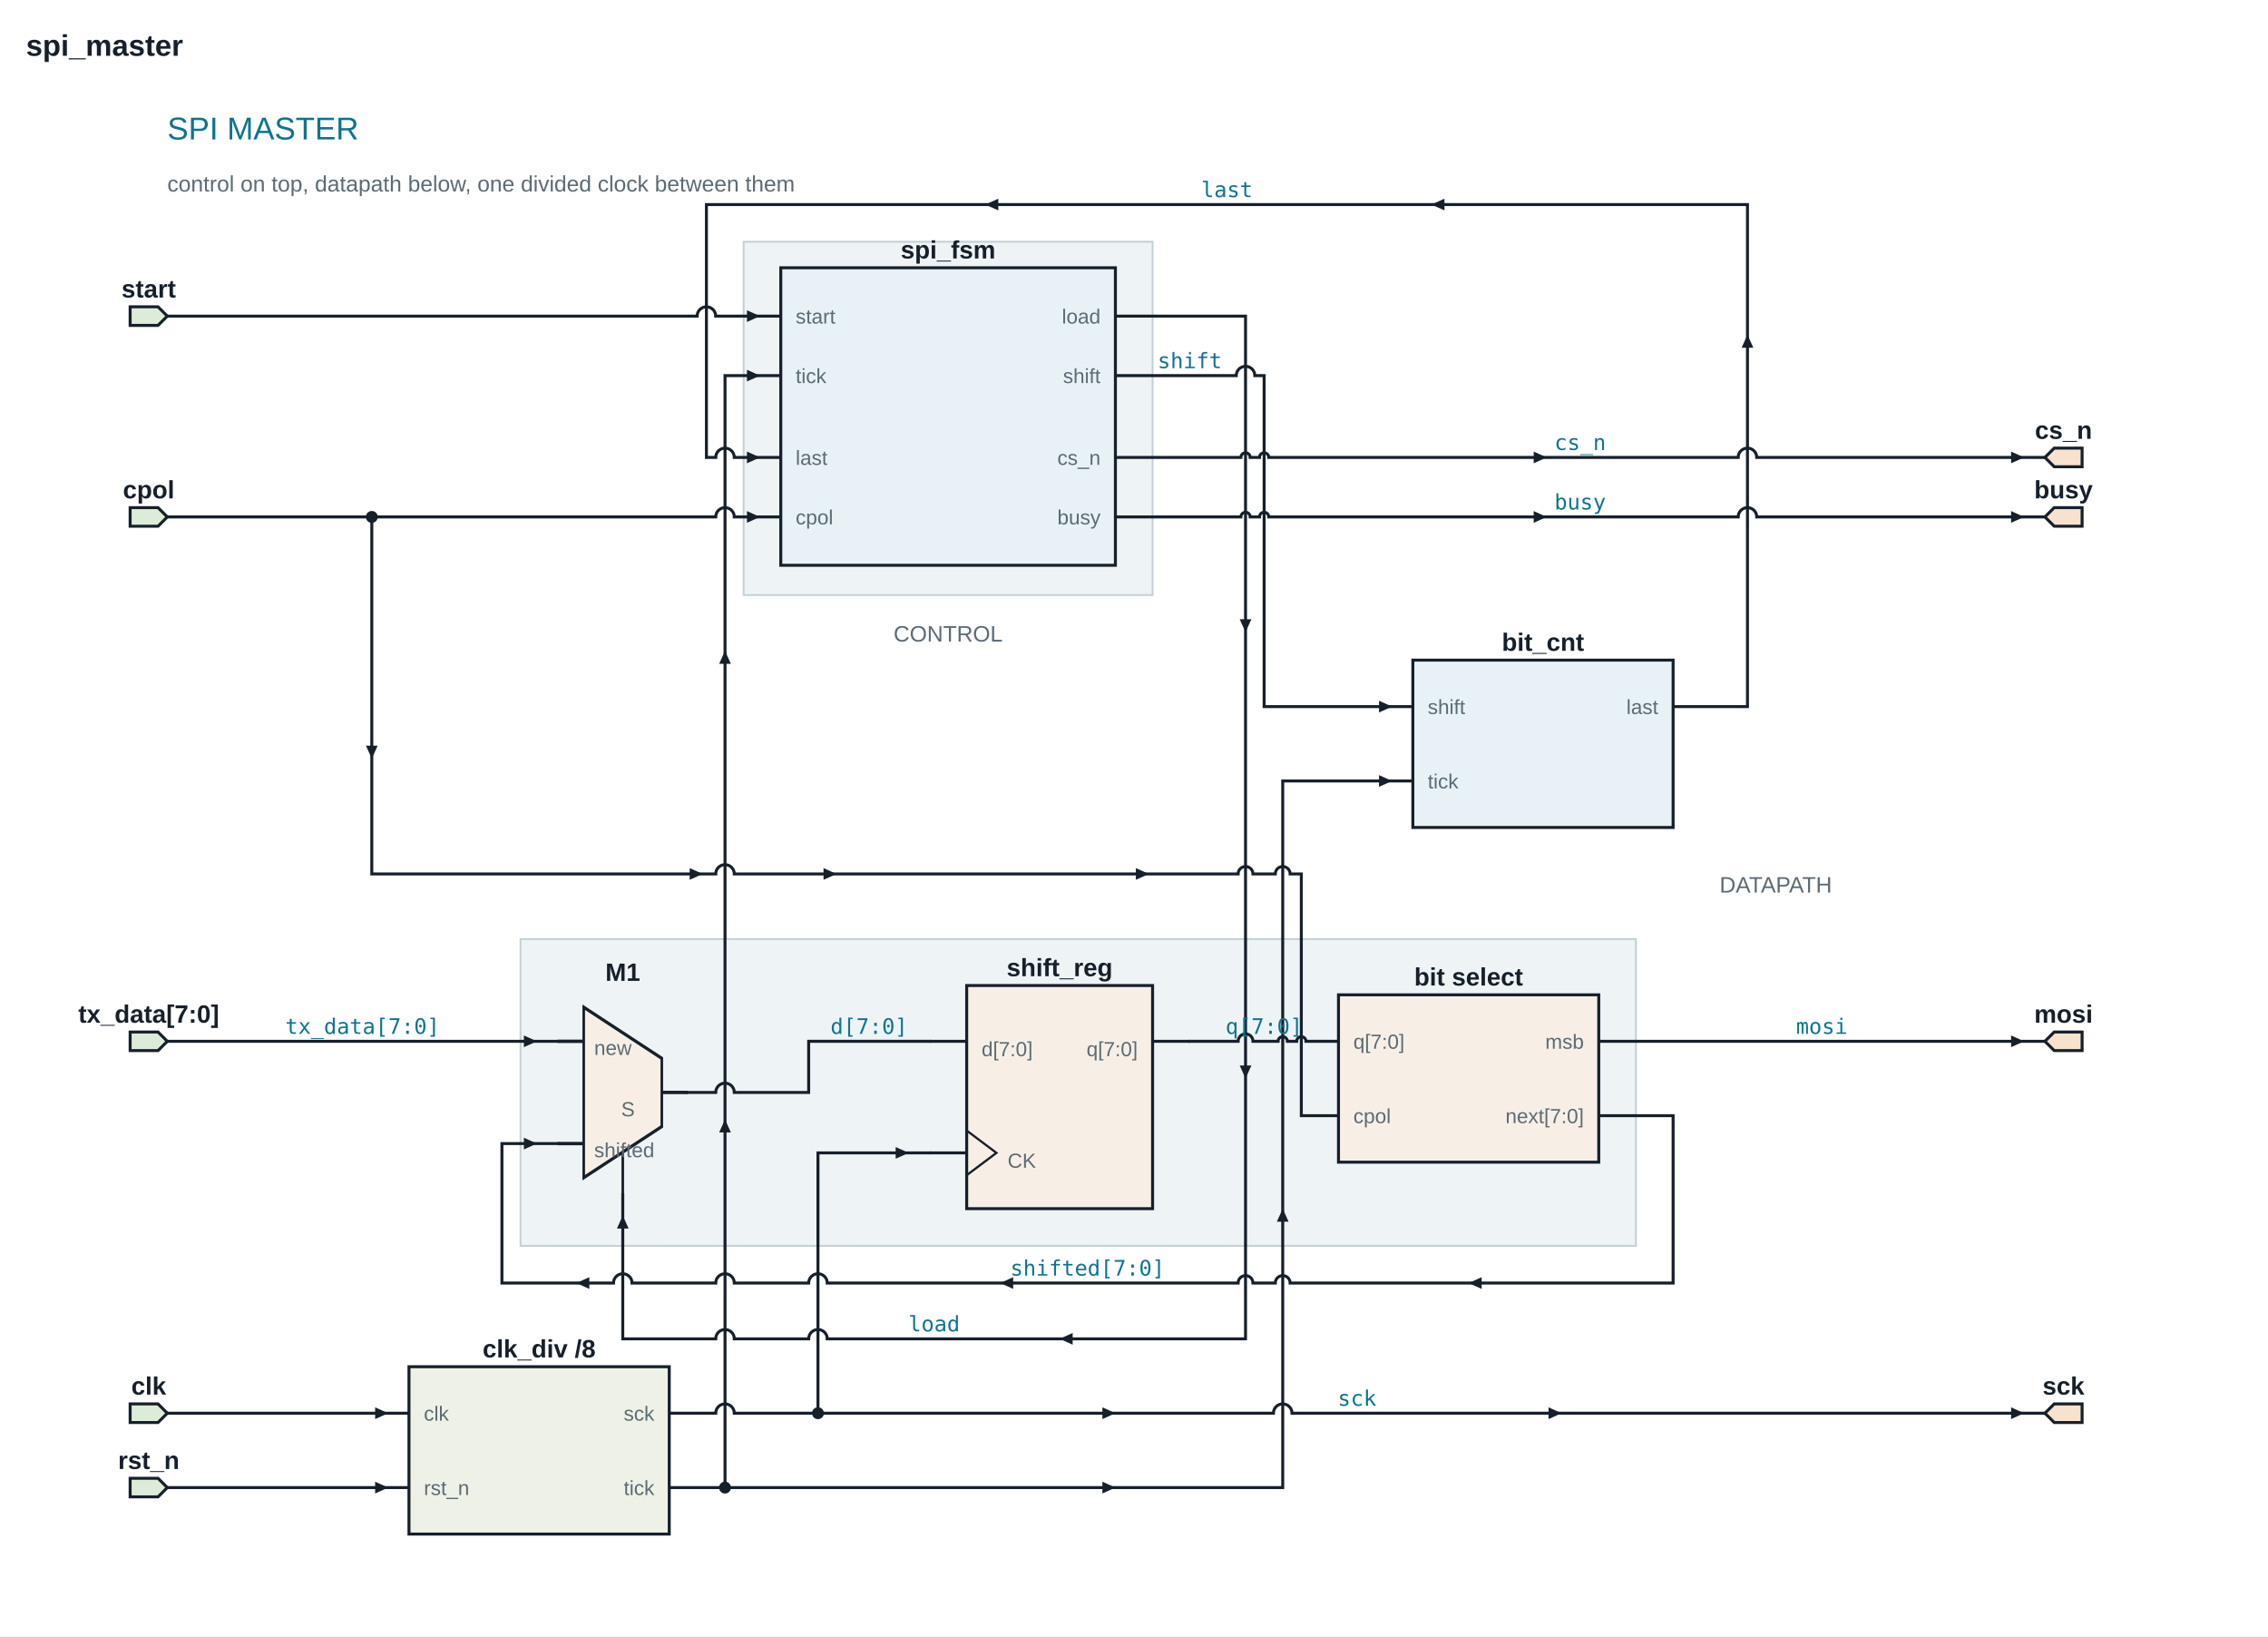
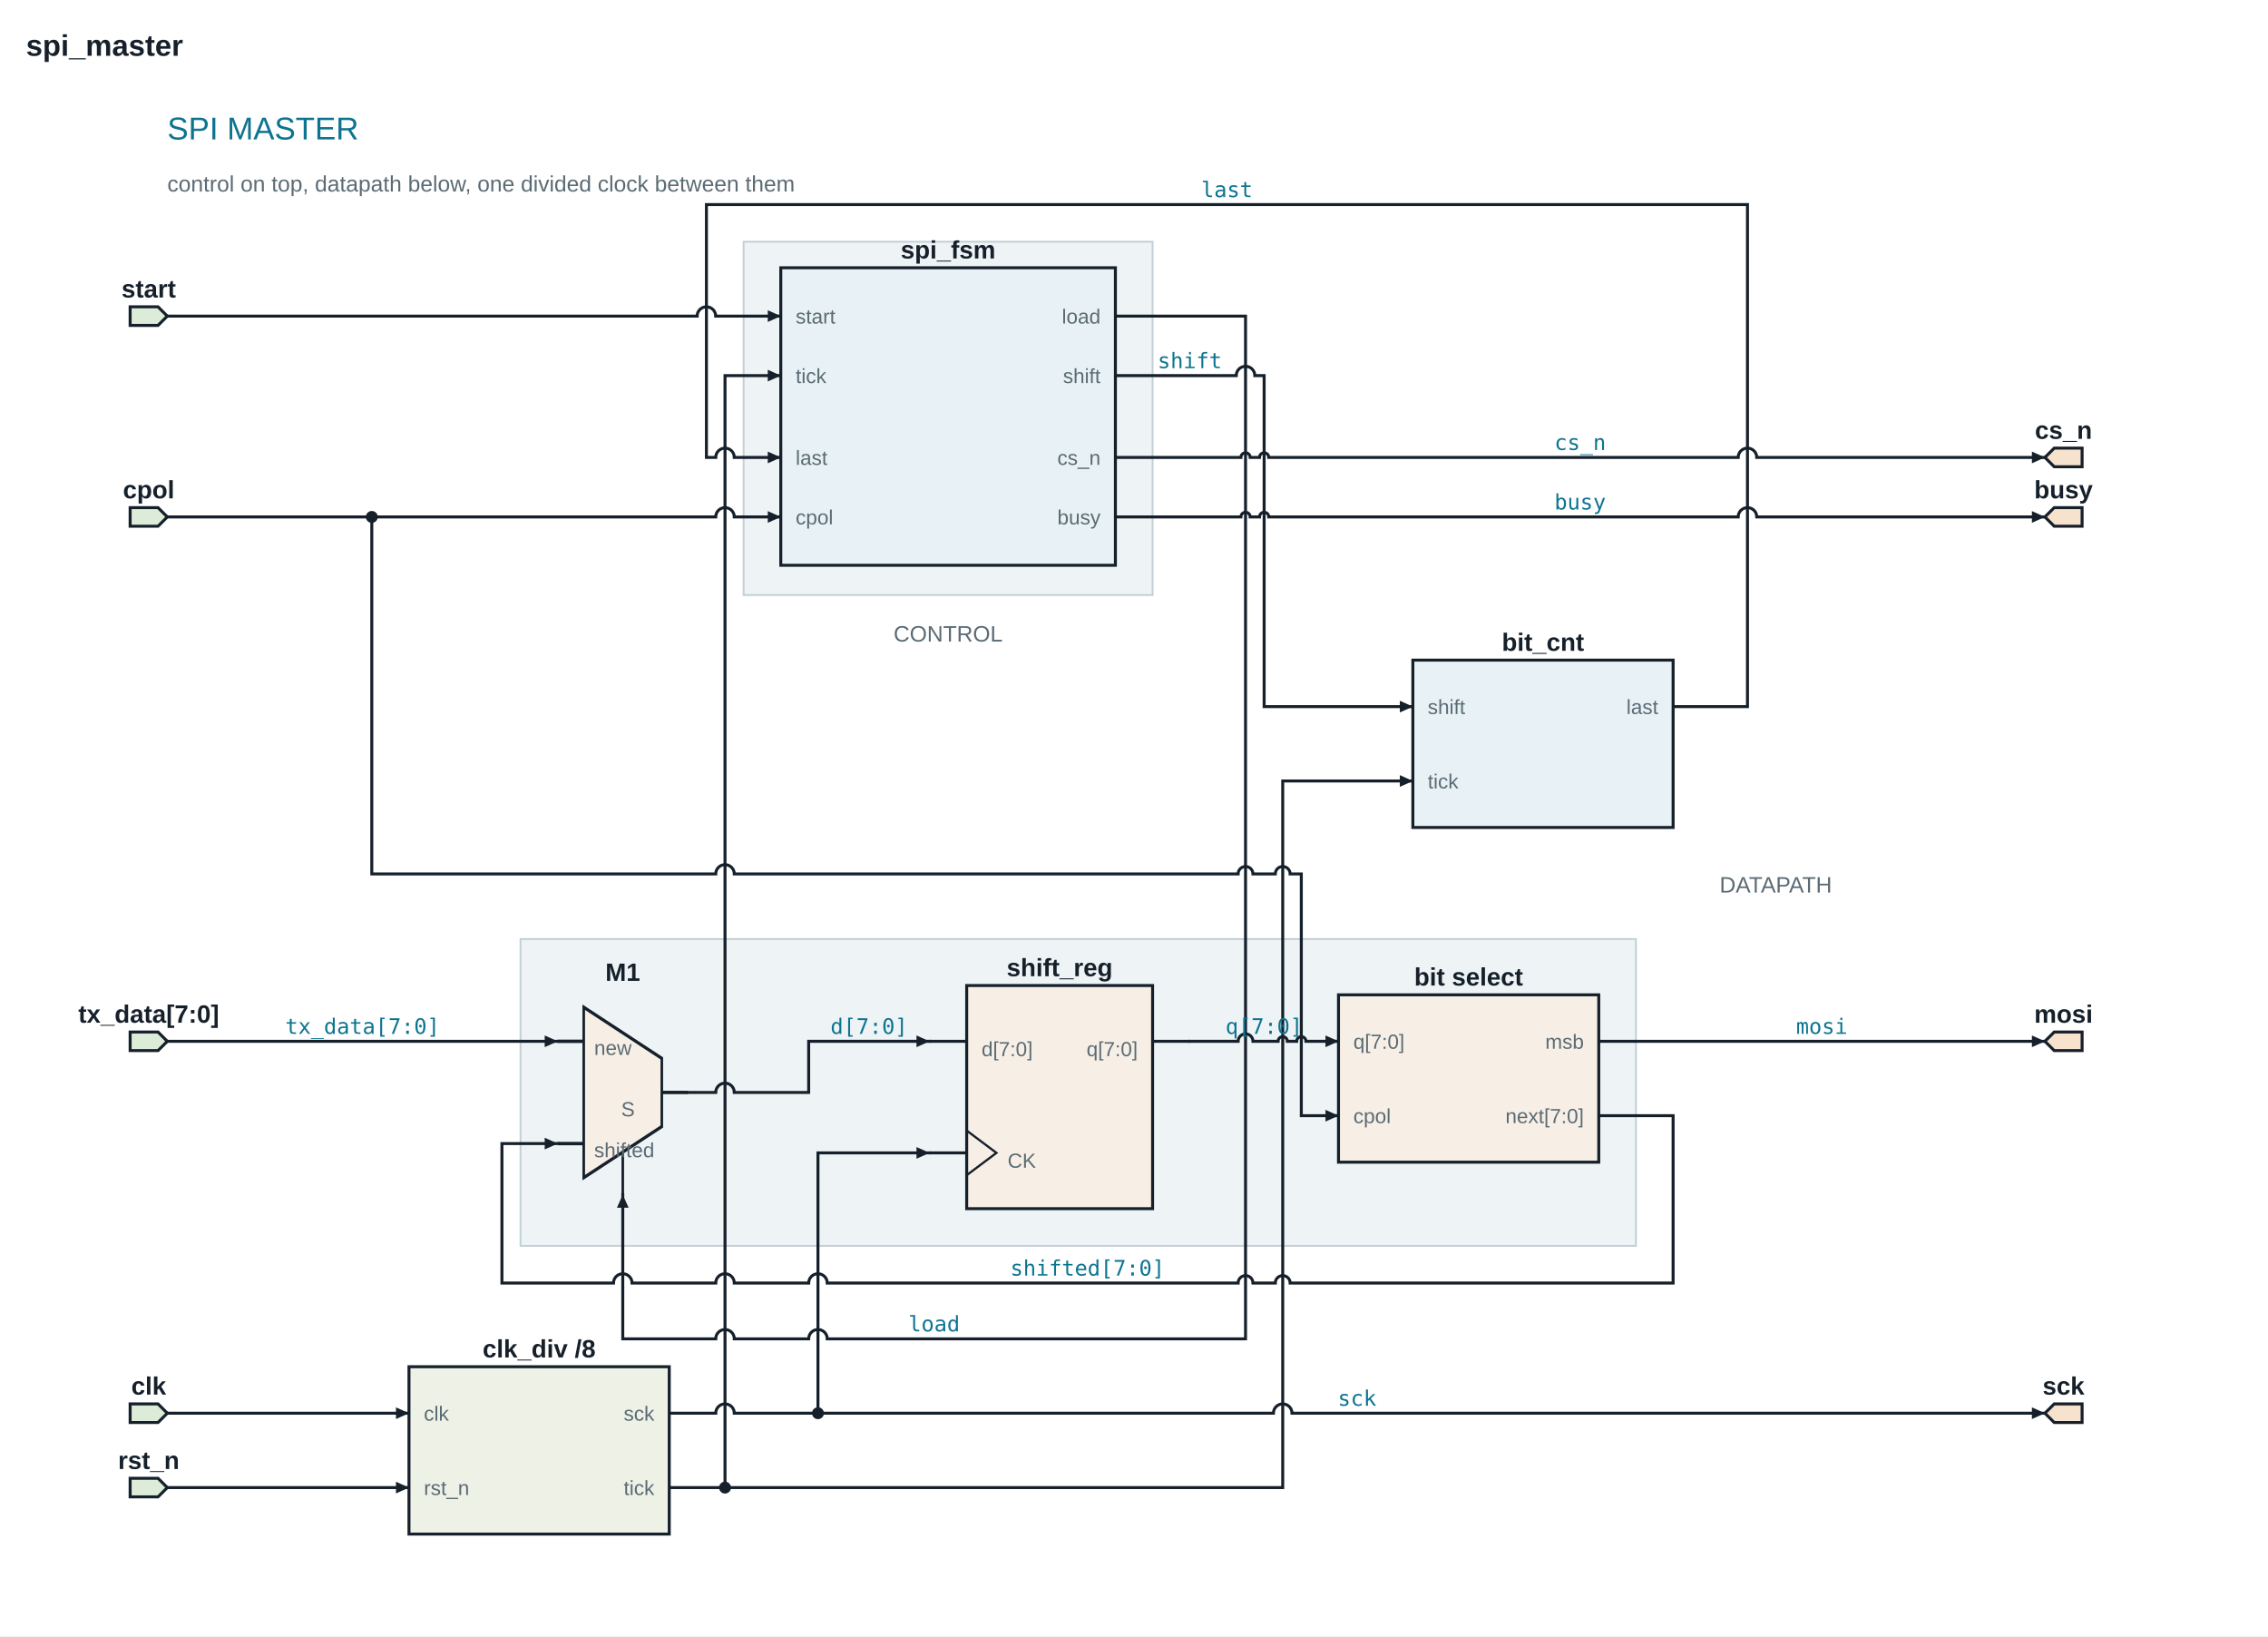
<svg xmlns="http://www.w3.org/2000/svg" width="1220" height="880" viewBox="0 0 1220 880" font-family="'IBM Plex Sans','IBM Plex Sans Text',Arial,Helvetica,sans-serif">
  <rect x="0" y="0" width="1220" height="880" fill="#ffffff" />
  <g class="dl-shapes">
    <rect x="280" y="505" width="600" height="165" fill="#eef4f6" stroke="#c3d0d5" stroke-width="1" />
    <rect x="400" y="130" width="220" height="190" fill="#eef4f6" stroke="#c3d0d5" stroke-width="1" />
    <text x="510" y="345" text-anchor="middle" font-family="'IBM Plex Sans','IBM Plex Sans Text',Arial,Helvetica,sans-serif" font-size="12" fill="#5b6b74">CONTROL</text>
    <text x="925" y="480" text-anchor="start" font-family="'IBM Plex Sans','IBM Plex Sans Text',Arial,Helvetica,sans-serif" font-size="12" fill="#5b6b74">DATAPATH</text>
    <text x="90" y="75" text-anchor="start" font-family="'IBM Plex Sans','IBM Plex Sans Text',Arial,Helvetica,sans-serif" font-size="17" fill="#0d7490">SPI MASTER</text>
    <text x="90" y="103" text-anchor="start" font-family="'IBM Plex Sans','IBM Plex Sans Text',Arial,Helvetica,sans-serif" font-size="12" fill="#5b6b74">control on top, datapath below, one divided clock between them</text>
  </g>
  <g class="dl-nets">
    <path class="dl-net" data-id="n1" d="M90 760 L220 760" fill="none" stroke="#16202b" stroke-width="1.6" stroke-linejoin="miter" stroke-linecap="square" />
    <path class="dl-net" data-id="n2" d="M90 800 L220 800" fill="none" stroke="#16202b" stroke-width="1.6" stroke-linejoin="miter" stroke-linecap="square" />
    <path class="dl-net" data-id="n3" d="M360 760 L385 760 A5 5 0 0 1 395 760 L685 760 A5 5 0 0 1 695 760 L1100 760 M360 760 L385 760 A5 5 0 0 1 395 760 L440 760 L440 620 L500 620" fill="none" stroke="#16202b" stroke-width="1.6" stroke-linejoin="miter" stroke-linecap="square" />
    <path class="dl-net" data-id="n5" d="M360 800 L390 800 L390 202 L420 202 M360 800 L690 800 L690 420 L760 420" fill="none" stroke="#16202b" stroke-width="1.6" stroke-linejoin="miter" stroke-linecap="square" />
    <path class="dl-net" data-id="n7" d="M90 170 L375 170 A5 5 0 0 1 385 170 L420 170" fill="none" stroke="#16202b" stroke-width="1.6" stroke-linejoin="miter" stroke-linecap="square" />
    <path class="dl-net" data-id="n8" d="M90 278 L385 278 A5 5 0 0 1 395 278 L420 278 M90 278 L200 278 L200 470 L385 470 A5 5 0 0 1 395 470 L666 470 A4 4 0 0 1 674 470 L686 470 A4 4 0 0 1 694 470 L700 470 L700 600 L720 600" fill="none" stroke="#16202b" stroke-width="1.6" stroke-linejoin="miter" stroke-linecap="square" />
    <path class="dl-net" data-id="n9" d="M600 246 L667.5 246 A2.5 2.5 0 0 1 672.5 246 L677.5 246 A2.5 2.5 0 0 1 682.5 246 L935 246 A5 5 0 0 1 945 246 L1100 246" fill="none" stroke="#16202b" stroke-width="1.6" stroke-linejoin="miter" stroke-linecap="square" />
    <path class="dl-net" data-id="n10" d="M600 278 L667.5 278 A2.5 2.5 0 0 1 672.5 278 L677.5 278 A2.5 2.5 0 0 1 682.5 278 L935 278 A5 5 0 0 1 945 278 L1100 278" fill="none" stroke="#16202b" stroke-width="1.6" stroke-linejoin="miter" stroke-linecap="square" />
    <path class="dl-net" data-id="n11" d="M600 202 L665 202 A5 5 0 0 1 675 202 L680 202 L680 380 L760 380" fill="none" stroke="#16202b" stroke-width="1.6" stroke-linejoin="miter" stroke-linecap="square" />
    <path class="dl-net" data-id="n12" d="M900 380 L940 380 L940 110 L380 110 L380 246 L385 246 A5 5 0 0 1 395 246 L420 246" fill="none" stroke="#16202b" stroke-width="1.6" stroke-linejoin="miter" stroke-linecap="square" />
    <path class="dl-net" data-id="n13" d="M600 170 L670 170 L670 720 L445 720 A5 5 0 0 0 435 720 L395 720 A5 5 0 0 0 385 720 L335 720 L335 642.5" fill="none" stroke="#16202b" stroke-width="1.6" stroke-linejoin="miter" stroke-linecap="square" />
    <path class="dl-net" data-id="n14" d="M90 560 L300 560" fill="none" stroke="#16202b" stroke-width="1.6" stroke-linejoin="miter" stroke-linecap="square" />
    <path class="dl-net" data-id="n15" d="M370 587.5 L385 587.5 A5 5 0 0 1 395 587.5 L435 587.5 L435 560 L500 560" fill="none" stroke="#16202b" stroke-width="1.6" stroke-linejoin="miter" stroke-linecap="square" />
    <path class="dl-net" data-id="n16" d="M640 560 L666 560 A4 4 0 0 1 674 560 L687.5 560 A2.5 2.5 0 0 1 692.5 560 L697.5 560 A2.5 2.5 0 0 1 702.5 560 L720 560" fill="none" stroke="#16202b" stroke-width="1.6" stroke-linejoin="miter" stroke-linecap="square" />
    <path class="dl-net" data-id="n17" d="M860 560 L1100 560" fill="none" stroke="#16202b" stroke-width="1.6" stroke-linejoin="miter" stroke-linecap="square" />
    <path class="dl-net" data-id="n18" d="M860 600 L900 600 L900 690 L694 690 A4 4 0 0 0 686 690 L674 690 A4 4 0 0 0 666 690 L445 690 A5 5 0 0 0 435 690 L395 690 A5 5 0 0 0 385 690 L340 690 A5 5 0 0 0 330 690 L270 690 L270 615 L300 615" fill="none" stroke="#16202b" stroke-width="1.6" stroke-linejoin="miter" stroke-linecap="square" />
    <text x="730" y="756" text-anchor="middle" font-family="'IBM Plex Mono','DejaVu Sans Mono','Courier New',monospace" font-size="11.5" fill="#0d7490">sck</text>
    <text x="850" y="242" text-anchor="middle" font-family="'IBM Plex Mono','DejaVu Sans Mono','Courier New',monospace" font-size="11.5" fill="#0d7490">cs_n</text>
    <text x="850" y="274" text-anchor="middle" font-family="'IBM Plex Mono','DejaVu Sans Mono','Courier New',monospace" font-size="11.5" fill="#0d7490">busy</text>
    <text x="640" y="198" text-anchor="middle" font-family="'IBM Plex Mono','DejaVu Sans Mono','Courier New',monospace" font-size="11.5" fill="#0d7490">shift</text>
    <text x="660" y="106" text-anchor="middle" font-family="'IBM Plex Mono','DejaVu Sans Mono','Courier New',monospace" font-size="11.5" fill="#0d7490">last</text>
    <text x="502.5" y="716" text-anchor="middle" font-family="'IBM Plex Mono','DejaVu Sans Mono','Courier New',monospace" font-size="11.5" fill="#0d7490">load</text>
    <text x="195" y="556" text-anchor="middle" font-family="'IBM Plex Mono','DejaVu Sans Mono','Courier New',monospace" font-size="11.5" fill="#0d7490">tx_data[7:0]</text>
    <text x="467.5" y="556" text-anchor="middle" font-family="'IBM Plex Mono','DejaVu Sans Mono','Courier New',monospace" font-size="11.5" fill="#0d7490">d[7:0]</text>
    <text x="680" y="556" text-anchor="middle" font-family="'IBM Plex Mono','DejaVu Sans Mono','Courier New',monospace" font-size="11.5" fill="#0d7490">q[7:0]</text>
    <text x="980" y="556" text-anchor="middle" font-family="'IBM Plex Mono','DejaVu Sans Mono','Courier New',monospace" font-size="11.5" fill="#0d7490">mosi</text>
    <text x="585" y="686" text-anchor="middle" font-family="'IBM Plex Mono','DejaVu Sans Mono','Courier New',monospace" font-size="11.5" fill="#0d7490">shifted[7:0]</text>
-     <polygon points="208.8,760 201.8,763.15 201.8,756.85" fill="#16202b" />
-     <polygon points="208.8,800 201.8,803.15 201.8,796.85" fill="#16202b" />
-     <polygon points="600,760 593,763.15 593,756.85" fill="#16202b" />
-     <polygon points="840,760 833,763.15 833,756.85" fill="#16202b" />
-     <polygon points="1088.8,760 1081.8,763.15 1081.8,756.85" fill="#16202b" />
-     <polygon points="488.8,620 481.8,623.15 481.8,616.85" fill="#16202b" />
-     <polygon points="390,602 393.15,609 386.85,609" fill="#16202b" />
-     <polygon points="390,350 393.15,357 386.85,357" fill="#16202b" />
-     <polygon points="408.8,202 401.8,205.15 401.8,198.85" fill="#16202b" />
-     <polygon points="600,800 593,803.15 593,796.85" fill="#16202b" />
-     <polygon points="690,650 693.15,657 686.85,657" fill="#16202b" />
-     <polygon points="748.8,420 741.8,423.15 741.8,416.85" fill="#16202b" />
-     <polygon points="408.8,170 401.8,173.15 401.8,166.85" fill="#16202b" />
-     <polygon points="408.8,278 401.8,281.15 401.8,274.85" fill="#16202b" />
-     <polygon points="200,408 196.85,401 203.15,401" fill="#16202b" />
-     <polygon points="378,470 371,473.15 371,466.85" fill="#16202b" />
-     <polygon points="618,470 611,473.15 611,466.85" fill="#16202b" />
-     <polygon points="450,470 443,473.15 443,466.85" fill="#16202b" />
-     <polygon points="832,246 825,249.15 825,242.85" fill="#16202b" />
-     <polygon points="1088.8,246 1081.8,249.15 1081.8,242.85" fill="#16202b" />
-     <polygon points="832,278 825,281.15 825,274.85" fill="#16202b" />
-     <polygon points="1088.8,278 1081.8,281.15 1081.8,274.85" fill="#16202b" />
-     <polygon points="748.8,380 741.8,383.15 741.8,376.85" fill="#16202b" />
-     <polygon points="940,180 943.15,187 936.85,187" fill="#16202b" />
-     <polygon points="770,110 777,106.85 777,113.15" fill="#16202b" />
-     <polygon points="530,110 537,106.85 537,113.15" fill="#16202b" />
-     <polygon points="408.8,246 401.8,249.15 401.8,242.85" fill="#16202b" />
-     <polygon points="670,340 666.85,333 673.15,333" fill="#16202b" />
-     <polygon points="670,580 666.85,573 673.15,573" fill="#16202b" />
-     <polygon points="570,720 577,716.85 577,723.15" fill="#16202b" />
-     <polygon points="335,653.7 338.15,660.7 331.85,660.7" fill="#16202b" />
-     <polygon points="288.8,560 281.8,563.15 281.8,556.85" fill="#16202b" />
-     <polygon points="1088.8,560 1081.8,563.15 1081.8,556.85" fill="#16202b" />
-     <polygon points="790,690 797,686.85 797,693.15" fill="#16202b" />
-     <polygon points="538,690 545,686.85 545,693.15" fill="#16202b" />
-     <polygon points="310,690 317,686.85 317,693.15" fill="#16202b" />
-     <polygon points="288.8,615 281.8,618.15 281.8,611.85" fill="#16202b" />
+     <polygon points="220,760 213,763.15 213,756.85" fill="#16202b" />
+     <polygon points="220,800 213,803.15 213,796.85" fill="#16202b" />
+     <polygon points="1100,760 1093,763.15 1093,756.85" fill="#16202b" />
+     <polygon points="500,620 493,623.15 493,616.85" fill="#16202b" />
+     <polygon points="420,202 413,205.15 413,198.85" fill="#16202b" />
+     <polygon points="760,420 753,423.15 753,416.85" fill="#16202b" />
+     <polygon points="420,170 413,173.15 413,166.85" fill="#16202b" />
+     <polygon points="420,278 413,281.15 413,274.85" fill="#16202b" />
+     <polygon points="720,600 713,603.15 713,596.85" fill="#16202b" />
+     <polygon points="1100,246 1093,249.15 1093,242.85" fill="#16202b" />
+     <polygon points="1100,278 1093,281.15 1093,274.85" fill="#16202b" />
+     <polygon points="760,380 753,383.15 753,376.85" fill="#16202b" />
+     <polygon points="420,246 413,249.15 413,242.85" fill="#16202b" />
+     <polygon points="335,642.5 338.15,649.5 331.85,649.5" fill="#16202b" />
+     <polygon points="300,560 293,563.15 293,556.85" fill="#16202b" />
+     <polygon points="500,560 493,563.15 493,556.85" fill="#16202b" />
+     <polygon points="720,560 713,563.15 713,556.85" fill="#16202b" />
+     <polygon points="1100,560 1093,563.15 1093,556.85" fill="#16202b" />
+     <polygon points="300,615 293,618.15 293,611.85" fill="#16202b" />
  </g>
  <g class="dl-cells">
    <g class="dl-cell" data-id="p_clk" data-type="port_in" transform="matrix(1,0,0,1,70,755)">
      <path d="M0 0 H15 L20 5 L15 10 H0 Z" fill="#dcecd8" stroke="#16202b" stroke-width="1.6" />
    </g>
    <text x="80" y="750" text-anchor="middle" font-family="'IBM Plex Sans','IBM Plex Sans Text',Arial,Helvetica,sans-serif" font-size="13.5" font-weight="600" fill="#16202b">clk</text>
    <g class="dl-cell" data-id="p_rstn" data-type="port_in" transform="matrix(1,0,0,1,70,795)">
      <path d="M0 0 H15 L20 5 L15 10 H0 Z" fill="#dcecd8" stroke="#16202b" stroke-width="1.6" />
    </g>
    <text x="80" y="790" text-anchor="middle" font-family="'IBM Plex Sans','IBM Plex Sans Text',Arial,Helvetica,sans-serif" font-size="13.5" font-weight="600" fill="#16202b">rst_n</text>
    <g class="dl-cell" data-id="div" data-type="block" transform="matrix(1,0,0,1,220,735)">
      <rect x="0" y="0" width="140" height="90" fill="#eef2e6" stroke="#16202b" stroke-width="1.6" />
    </g>
    <text x="228" y="764" text-anchor="start" font-family="'IBM Plex Sans','IBM Plex Sans Text',Arial,Helvetica,sans-serif" font-size="11" fill="#5b6b74">clk</text>
    <text x="228" y="804" text-anchor="start" font-family="'IBM Plex Sans','IBM Plex Sans Text',Arial,Helvetica,sans-serif" font-size="11" fill="#5b6b74">rst_n</text>
    <text x="352" y="764" text-anchor="end" font-family="'IBM Plex Sans','IBM Plex Sans Text',Arial,Helvetica,sans-serif" font-size="11" fill="#5b6b74">sck</text>
    <text x="352" y="804" text-anchor="end" font-family="'IBM Plex Sans','IBM Plex Sans Text',Arial,Helvetica,sans-serif" font-size="11" fill="#5b6b74">tick</text>
    <text x="290" y="730" text-anchor="middle" font-family="'IBM Plex Sans','IBM Plex Sans Text',Arial,Helvetica,sans-serif" font-size="13.5" font-weight="600" fill="#16202b">clk_div /8</text>
    <g class="dl-cell" data-id="p_start" data-type="port_in" transform="matrix(1,0,0,1,70,165)">
      <path d="M0 0 H15 L20 5 L15 10 H0 Z" fill="#dcecd8" stroke="#16202b" stroke-width="1.6" />
    </g>
    <text x="80" y="160" text-anchor="middle" font-family="'IBM Plex Sans','IBM Plex Sans Text',Arial,Helvetica,sans-serif" font-size="13.5" font-weight="600" fill="#16202b">start</text>
    <g class="dl-cell" data-id="p_cpol" data-type="port_in" transform="matrix(1,0,0,1,70,273)">
      <path d="M0 0 H15 L20 5 L15 10 H0 Z" fill="#dcecd8" stroke="#16202b" stroke-width="1.6" />
    </g>
    <text x="80" y="268" text-anchor="middle" font-family="'IBM Plex Sans','IBM Plex Sans Text',Arial,Helvetica,sans-serif" font-size="13.5" font-weight="600" fill="#16202b">cpol</text>
    <g class="dl-cell" data-id="fsm" data-type="block8" transform="matrix(1,0,0,1,420,144)">
      <rect x="0" y="0" width="180" height="160" fill="#e8f2f6" stroke="#16202b" stroke-width="1.6" />
    </g>
    <text x="428" y="174" text-anchor="start" font-family="'IBM Plex Sans','IBM Plex Sans Text',Arial,Helvetica,sans-serif" font-size="11" fill="#5b6b74">start</text>
    <text x="428" y="206" text-anchor="start" font-family="'IBM Plex Sans','IBM Plex Sans Text',Arial,Helvetica,sans-serif" font-size="11" fill="#5b6b74">tick</text>
    <text x="428" y="250" text-anchor="start" font-family="'IBM Plex Sans','IBM Plex Sans Text',Arial,Helvetica,sans-serif" font-size="11" fill="#5b6b74">last</text>
    <text x="428" y="282" text-anchor="start" font-family="'IBM Plex Sans','IBM Plex Sans Text',Arial,Helvetica,sans-serif" font-size="11" fill="#5b6b74">cpol</text>
    <text x="592" y="174" text-anchor="end" font-family="'IBM Plex Sans','IBM Plex Sans Text',Arial,Helvetica,sans-serif" font-size="11" fill="#5b6b74">load</text>
    <text x="592" y="206" text-anchor="end" font-family="'IBM Plex Sans','IBM Plex Sans Text',Arial,Helvetica,sans-serif" font-size="11" fill="#5b6b74">shift</text>
    <text x="592" y="250" text-anchor="end" font-family="'IBM Plex Sans','IBM Plex Sans Text',Arial,Helvetica,sans-serif" font-size="11" fill="#5b6b74">cs_n</text>
    <text x="592" y="282" text-anchor="end" font-family="'IBM Plex Sans','IBM Plex Sans Text',Arial,Helvetica,sans-serif" font-size="11" fill="#5b6b74">busy</text>
    <text x="510" y="139" text-anchor="middle" font-family="'IBM Plex Sans','IBM Plex Sans Text',Arial,Helvetica,sans-serif" font-size="13.5" font-weight="600" fill="#16202b">spi_fsm</text>
    <g class="dl-cell" data-id="cnt" data-type="block" transform="matrix(1,0,0,1,760,355)">
      <rect x="0" y="0" width="140" height="90" fill="#e8f2f6" stroke="#16202b" stroke-width="1.6" />
    </g>
    <text x="768" y="384" text-anchor="start" font-family="'IBM Plex Sans','IBM Plex Sans Text',Arial,Helvetica,sans-serif" font-size="11" fill="#5b6b74">shift</text>
    <text x="768" y="424" text-anchor="start" font-family="'IBM Plex Sans','IBM Plex Sans Text',Arial,Helvetica,sans-serif" font-size="11" fill="#5b6b74">tick</text>
    <text x="892" y="384" text-anchor="end" font-family="'IBM Plex Sans','IBM Plex Sans Text',Arial,Helvetica,sans-serif" font-size="11" fill="#5b6b74">last</text>
    <text x="830" y="350" text-anchor="middle" font-family="'IBM Plex Sans','IBM Plex Sans Text',Arial,Helvetica,sans-serif" font-size="13.5" font-weight="600" fill="#16202b">bit_cnt</text>
    <g class="dl-cell" data-id="p_tx" data-type="port_in" transform="matrix(1,0,0,1,70,555)">
      <path d="M0 0 H15 L20 5 L15 10 H0 Z" fill="#dcecd8" stroke="#16202b" stroke-width="1.6" />
    </g>
    <text x="80" y="550" text-anchor="middle" font-family="'IBM Plex Sans','IBM Plex Sans Text',Arial,Helvetica,sans-serif" font-size="13.5" font-weight="600" fill="#16202b">tx_data[7:0]</text>
    <g class="dl-cell" data-id="m1" data-type="mux2w" transform="matrix(1.4,0,0,1.8333,300,532.5)">
      <line x1="0" y1="15" x2="10" y2="15" stroke="#16202b" stroke-width="0.99" />
      <line x1="0" y1="45" x2="10" y2="45" stroke="#16202b" stroke-width="0.99" />
      <polygon points="10,5 40,20 40,40 10,55" fill="#f7efe6" stroke="#16202b" stroke-width="0.99" />
      <line x1="40" y1="30" x2="50" y2="30" stroke="#16202b" stroke-width="0.99" />
      <line x1="25" y1="47.5" x2="25" y2="60" stroke="#16202b" stroke-width="0.99" />
    </g>
    <text x="319.6" y="567.333" text-anchor="start" font-family="'IBM Plex Sans','IBM Plex Sans Text',Arial,Helvetica,sans-serif" font-size="11" fill="#5b6b74">new</text>
    <text x="319.6" y="622.333" text-anchor="start" font-family="'IBM Plex Sans','IBM Plex Sans Text',Arial,Helvetica,sans-serif" font-size="11" fill="#5b6b74">shifted</text>
    <text x="337.8" y="600.333" text-anchor="middle" font-family="'IBM Plex Sans','IBM Plex Sans Text',Arial,Helvetica,sans-serif" font-size="11" fill="#5b6b74">S</text>
    <text x="335" y="527.5" text-anchor="middle" font-family="'IBM Plex Sans','IBM Plex Sans Text',Arial,Helvetica,sans-serif" font-size="13.5" font-weight="600" fill="#16202b">M1</text>
    <g class="dl-cell" data-id="shr" data-type="dff" transform="matrix(2,0,0,2,500,530)">
      <line x1="0" y1="15" x2="10" y2="15" stroke="#16202b" stroke-width="0.8" />
      <line x1="0" y1="45" x2="10" y2="45" stroke="#16202b" stroke-width="0.8" />
      <rect x="10" y="0" width="50" height="60" fill="#f7efe6" stroke="#16202b" stroke-width="0.8" />
      <path d="M10 39 L18 45 L10 51" fill="none" stroke="#16202b" stroke-width="0.6" />
      <line x1="60" y1="15" x2="70" y2="15" stroke="#16202b" stroke-width="0.8" />
    </g>
    <text x="528" y="568" text-anchor="start" font-family="'IBM Plex Sans','IBM Plex Sans Text',Arial,Helvetica,sans-serif" font-size="11" fill="#5b6b74">d[7:0]</text>
    <text x="542" y="628" text-anchor="start" font-family="'IBM Plex Sans','IBM Plex Sans Text',Arial,Helvetica,sans-serif" font-size="11" fill="#5b6b74">CK</text>
    <text x="612" y="568" text-anchor="end" font-family="'IBM Plex Sans','IBM Plex Sans Text',Arial,Helvetica,sans-serif" font-size="11" fill="#5b6b74">q[7:0]</text>
    <text x="570" y="525" text-anchor="middle" font-family="'IBM Plex Sans','IBM Plex Sans Text',Arial,Helvetica,sans-serif" font-size="13.5" font-weight="600" fill="#16202b">shift_reg</text>
    <g class="dl-cell" data-id="bitsel" data-type="block" transform="matrix(1,0,0,1,720,535)">
      <rect x="0" y="0" width="140" height="90" fill="#f7efe6" stroke="#16202b" stroke-width="1.6" />
    </g>
    <text x="728" y="564" text-anchor="start" font-family="'IBM Plex Sans','IBM Plex Sans Text',Arial,Helvetica,sans-serif" font-size="11" fill="#5b6b74">q[7:0]</text>
    <text x="728" y="604" text-anchor="start" font-family="'IBM Plex Sans','IBM Plex Sans Text',Arial,Helvetica,sans-serif" font-size="11" fill="#5b6b74">cpol</text>
    <text x="852" y="564" text-anchor="end" font-family="'IBM Plex Sans','IBM Plex Sans Text',Arial,Helvetica,sans-serif" font-size="11" fill="#5b6b74">msb</text>
    <text x="852" y="604" text-anchor="end" font-family="'IBM Plex Sans','IBM Plex Sans Text',Arial,Helvetica,sans-serif" font-size="11" fill="#5b6b74">next[7:0]</text>
    <text x="790" y="530" text-anchor="middle" font-family="'IBM Plex Sans','IBM Plex Sans Text',Arial,Helvetica,sans-serif" font-size="13.5" font-weight="600" fill="#16202b">bit select</text>
    <g class="dl-cell" data-id="p_cs" data-type="port_out" transform="matrix(1,0,0,1,1100,241)">
      <path d="M20 0 H5 L0 5 L5 10 H20 Z" fill="#f7e2cd" stroke="#16202b" stroke-width="1.6" />
    </g>
    <text x="1110" y="236" text-anchor="middle" font-family="'IBM Plex Sans','IBM Plex Sans Text',Arial,Helvetica,sans-serif" font-size="13.5" font-weight="600" fill="#16202b">cs_n</text>
    <g class="dl-cell" data-id="p_busy" data-type="port_out" transform="matrix(1,0,0,1,1100,273)">
      <path d="M20 0 H5 L0 5 L5 10 H20 Z" fill="#f7e2cd" stroke="#16202b" stroke-width="1.6" />
    </g>
    <text x="1110" y="268" text-anchor="middle" font-family="'IBM Plex Sans','IBM Plex Sans Text',Arial,Helvetica,sans-serif" font-size="13.5" font-weight="600" fill="#16202b">busy</text>
    <g class="dl-cell" data-id="p_mosi" data-type="port_out" transform="matrix(1,0,0,1,1100,555)">
      <path d="M20 0 H5 L0 5 L5 10 H20 Z" fill="#f7e2cd" stroke="#16202b" stroke-width="1.6" />
    </g>
    <text x="1110" y="550" text-anchor="middle" font-family="'IBM Plex Sans','IBM Plex Sans Text',Arial,Helvetica,sans-serif" font-size="13.5" font-weight="600" fill="#16202b">mosi</text>
    <g class="dl-cell" data-id="p_sck" data-type="port_out" transform="matrix(1,0,0,1,1100,755)">
      <path d="M20 0 H5 L0 5 L5 10 H20 Z" fill="#f7e2cd" stroke="#16202b" stroke-width="1.6" />
    </g>
    <text x="1110" y="750" text-anchor="middle" font-family="'IBM Plex Sans','IBM Plex Sans Text',Arial,Helvetica,sans-serif" font-size="13.5" font-weight="600" fill="#16202b">sck</text>
  </g>
  <g class="dl-junctions">
    <circle cx="200" cy="278" r="3.2" fill="#16202b" />
    <circle cx="390" cy="800" r="3.2" fill="#16202b" />
    <circle cx="440" cy="760" r="3.2" fill="#16202b" />
  </g>
  <text x="14" y="30" font-family="'IBM Plex Sans','IBM Plex Sans Text',Arial,Helvetica,sans-serif" font-size="16" font-weight="600" fill="#16202b">spi_master</text>
</svg>
